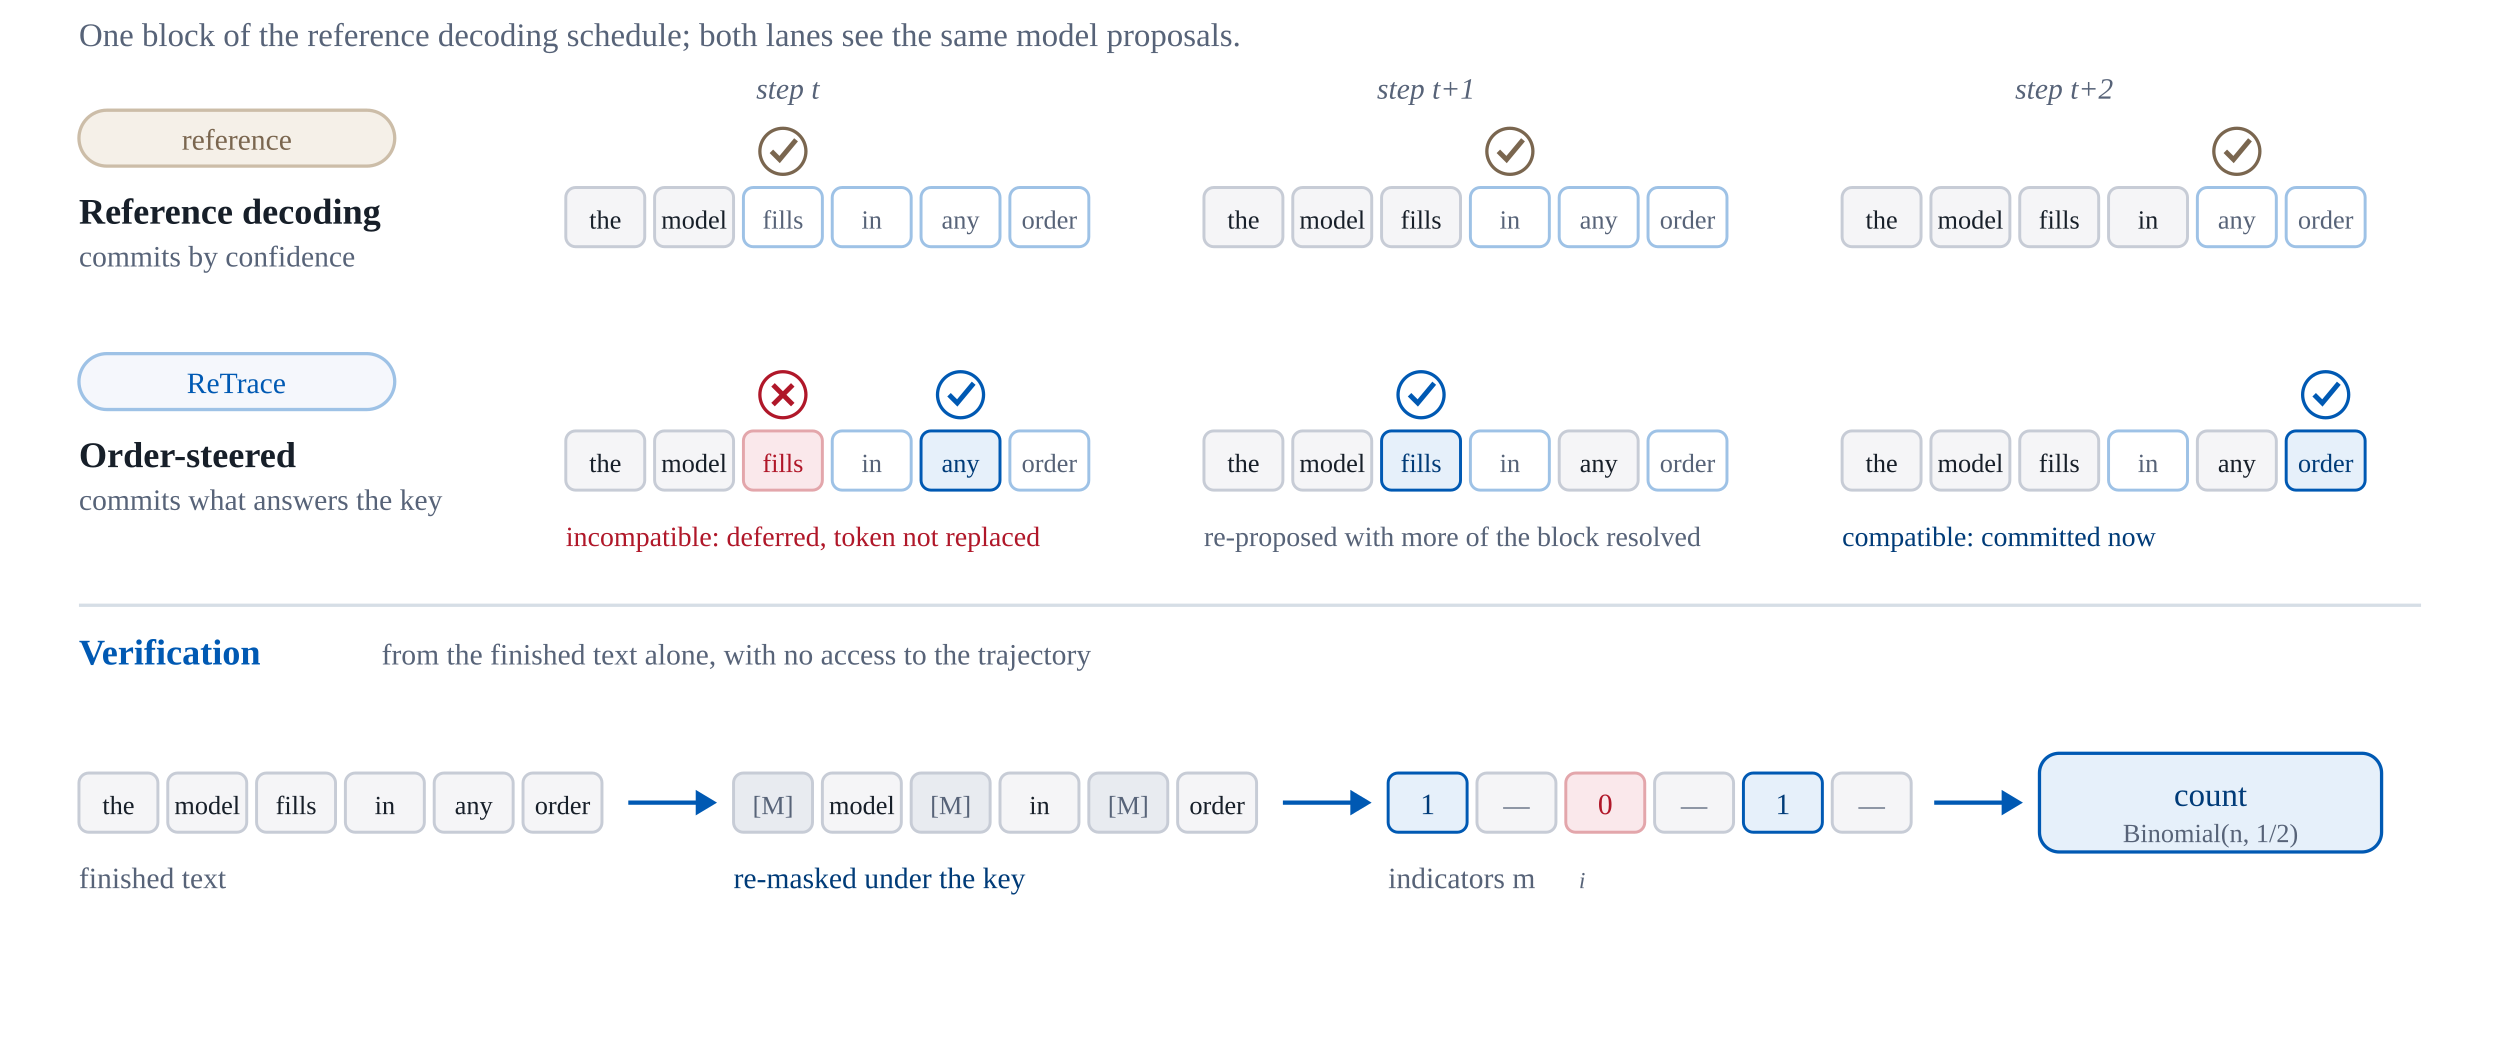
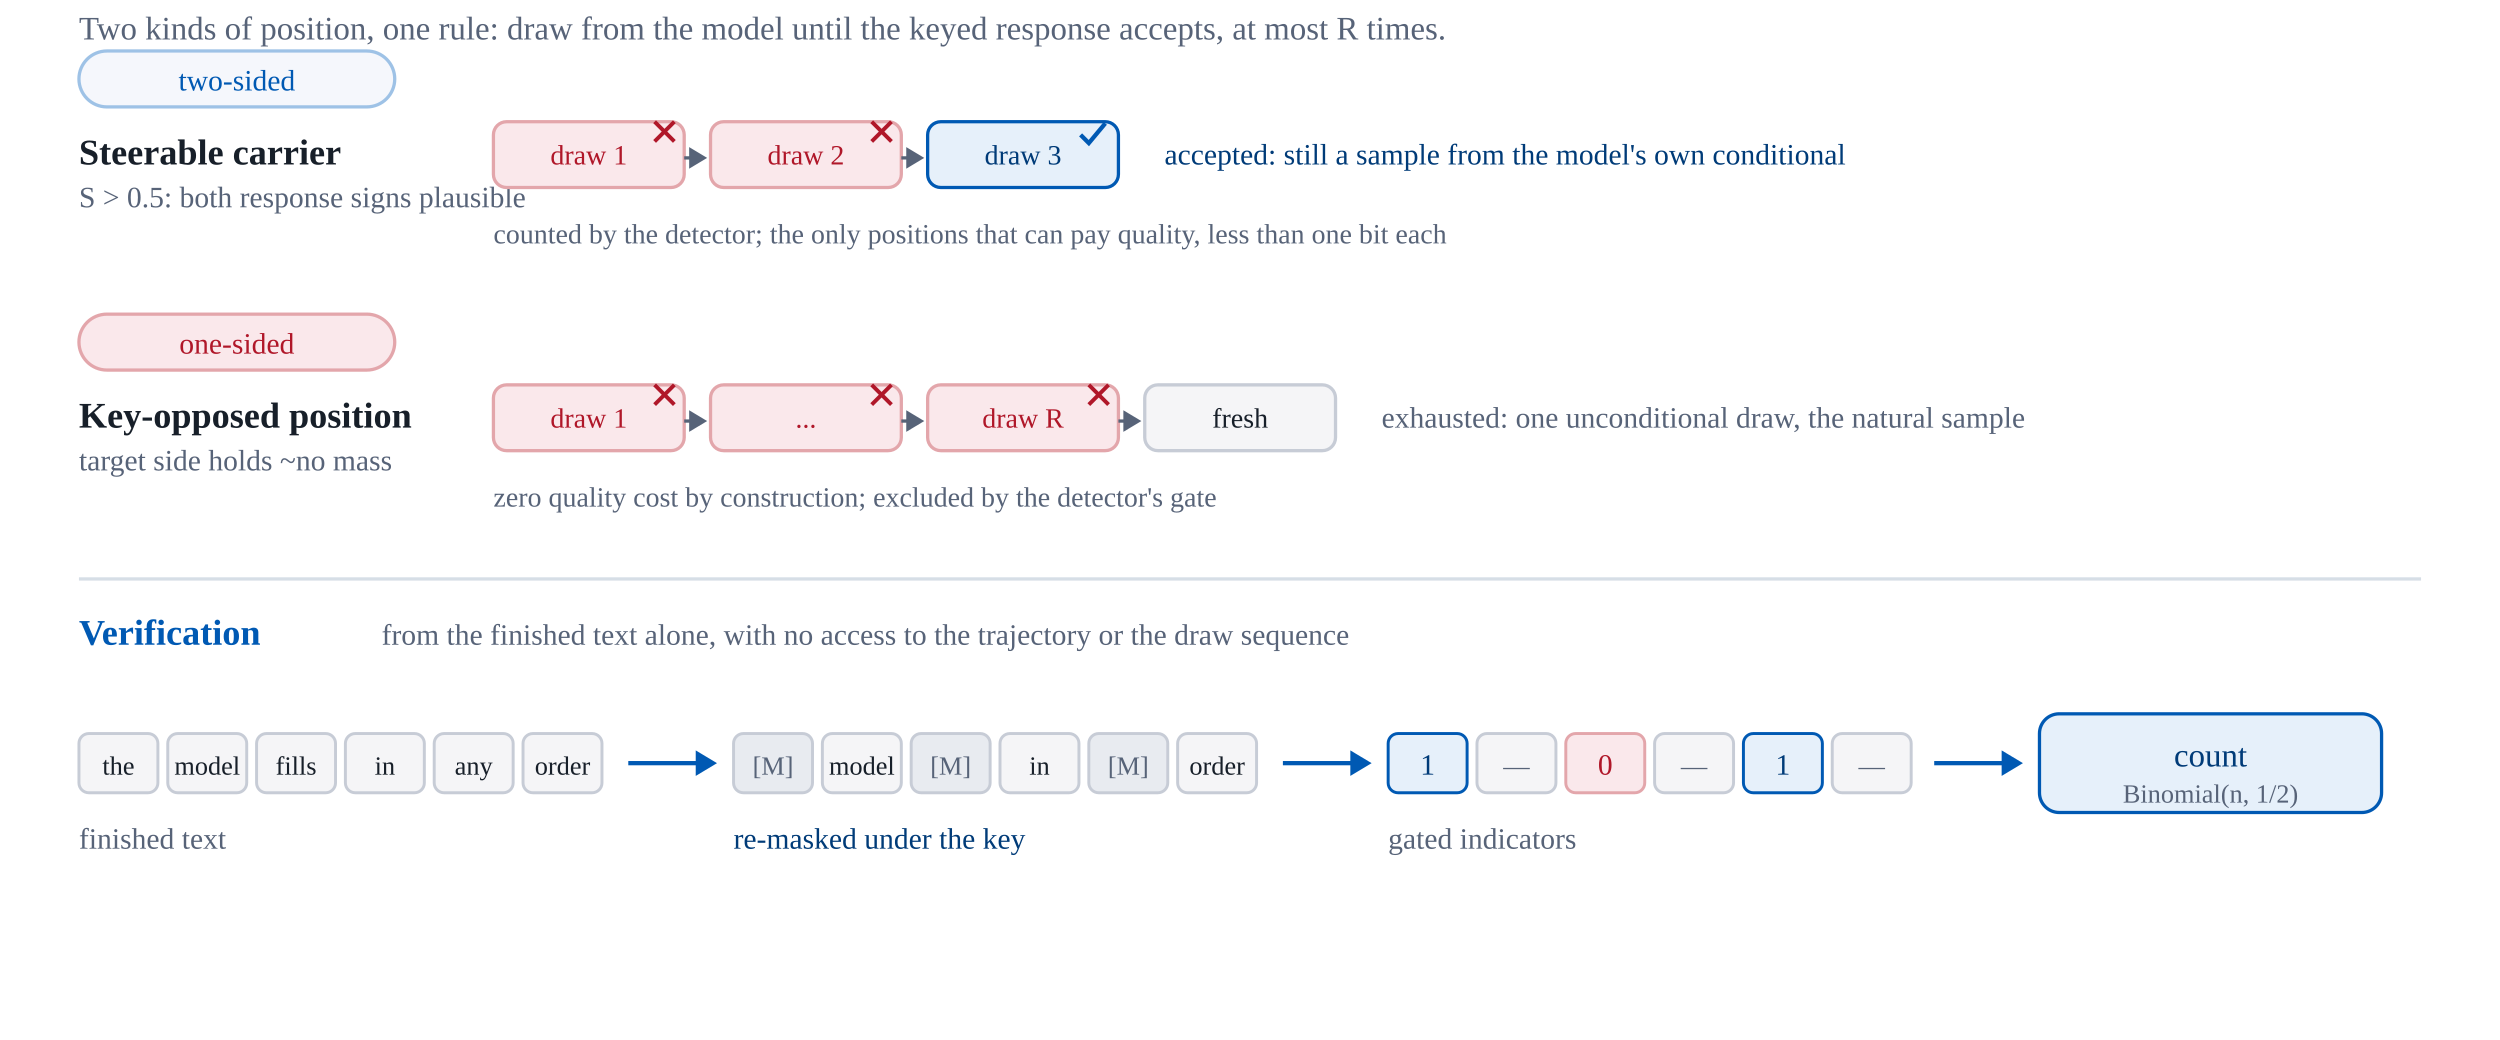
<svg xmlns="http://www.w3.org/2000/svg" width="760" height="316" preserveAspectRatio="xMinYMin meet" viewBox="0 0 760 316" version="1.0" fill-rule="evenodd">
  <clipPath id="clip">
    <rect x="0" y="0" width="760" height="316" />
  </clipPath>
  <g id="group" transform="scale(1,-1) translate(0,-316)" style="clip-path: url(#clip)">
    <g transform="">
      <rect x="0" y="0" width="760" height="316" style="stroke: none; stroke-linecap: butt; stroke-width: 1; fill: rgb(100%,100%,100%); fill-rule: evenodd;" />
-       <text x="24" y="302" style="font-family: 'Times New Roman'; font-size: 10px;fill: rgb(34%,39%,47%); stroke:none;" transform="translate(0,604) scale(1,-1)">One block of the reference decoding schedule; both lanes see the same model proposals.</text>
-       <text x="229.876" y="286" style="font-family: 'Times New Roman'; font-style: italic; font-size: 9px;fill: rgb(34%,39%,47%); stroke:none;" transform="translate(0,572) scale(1,-1)">step t</text>
-       <text x="418.589" y="286" style="font-family: 'Times New Roman'; font-style: italic; font-size: 9px;fill: rgb(34%,39%,47%); stroke:none;" transform="translate(0,572) scale(1,-1)">step t+1</text>
-       <text x="612.589" y="286" style="font-family: 'Times New Roman'; font-style: italic; font-size: 9px;fill: rgb(34%,39%,47%); stroke:none;" transform="translate(0,572) scale(1,-1)">step t+2</text>
-       <rect x="24" y="265.5" width="96" height="17.0" rx="8.5" ry="8.5" style="stroke: rgb(80%,74%,66%); stroke-linecap: butt; stroke-width: 1; fill: rgb(96%,94%,91%); fill-rule: evenodd;" />
-       <text x="55.268" y="270.5" style="font-family: 'Times New Roman'; font-size: 9px;fill: rgb(48%,40%,31%); stroke:none;" transform="translate(0,541) scale(1,-1)">reference</text>
-       <text x="24" y="248" style="font-family: 'Times New Roman'; font-weight: bold; font-size: 11px;fill: rgb(9%,12%,16%); stroke:none;" transform="translate(0,496) scale(1,-1)">Reference decoding</text>
-       <text x="24" y="235" style="font-family: 'Times New Roman'; font-size: 9px;fill: rgb(34%,39%,47%); stroke:none;" transform="translate(0,470) scale(1,-1)">commits by confidence</text>
-       <rect x="172" y="241" width="24" height="18" rx="3" ry="3" style="stroke: rgb(78%,80%,84%); stroke-linecap: butt; stroke-width: 0.9; fill: rgb(96%,96%,97%); fill-rule: evenodd;" />
-       <text x="179.113" y="246.5" style="font-family: 'Times New Roman'; font-size: 8px;fill: rgb(9%,12%,16%); stroke:none;" transform="translate(0,493) scale(1,-1)">the</text>
-       <rect x="199" y="241" width="24" height="18" rx="3" ry="3" style="stroke: rgb(78%,80%,84%); stroke-linecap: butt; stroke-width: 0.9; fill: rgb(96%,96%,97%); fill-rule: evenodd;" />
-       <text x="201.002" y="246.5" style="font-family: 'Times New Roman'; font-size: 8px;fill: rgb(9%,12%,16%); stroke:none;" transform="translate(0,493) scale(1,-1)">model</text>
-       <rect x="226" y="241" width="24" height="18" rx="3" ry="3" style="stroke: rgb(62%,76%,90%); stroke-linecap: butt; stroke-width: 0.9; fill: rgb(100%,100%,100%); fill-rule: evenodd;" />
-       <text x="231.777" y="246.5" style="font-family: 'Times New Roman'; font-size: 8px;fill: rgb(34%,39%,47%); stroke:none;" transform="translate(0,493) scale(1,-1)">fills</text>
-       <rect x="253" y="241" width="24" height="18" rx="3" ry="3" style="stroke: rgb(62%,76%,90%); stroke-linecap: butt; stroke-width: 0.9; fill: rgb(100%,100%,100%); fill-rule: evenodd;" />
-       <text x="261.889" y="246.5" style="font-family: 'Times New Roman'; font-size: 8px;fill: rgb(34%,39%,47%); stroke:none;" transform="translate(0,493) scale(1,-1)">in</text>
-       <rect x="280" y="241" width="24" height="18" rx="3" ry="3" style="stroke: rgb(62%,76%,90%); stroke-linecap: butt; stroke-width: 0.9; fill: rgb(100%,100%,100%); fill-rule: evenodd;" />
-       <text x="286.225" y="246.5" style="font-family: 'Times New Roman'; font-size: 8px;fill: rgb(34%,39%,47%); stroke:none;" transform="translate(0,493) scale(1,-1)">any</text>
-       <rect x="307" y="241" width="24" height="18" rx="3" ry="3" style="stroke: rgb(62%,76%,90%); stroke-linecap: butt; stroke-width: 0.9; fill: rgb(100%,100%,100%); fill-rule: evenodd;" />
-       <text x="310.561" y="246.5" style="font-family: 'Times New Roman'; font-size: 8px;fill: rgb(34%,39%,47%); stroke:none;" transform="translate(0,493) scale(1,-1)">order</text>
-       <circle cx="238.0" cy="270" r="7" style="stroke: rgb(48%,40%,31%); stroke-linecap: butt; stroke-width: 1; fill: rgb(100%,100%,100%); fill-rule: evenodd;" />
-       <path d="M 234.5 270 L 237 267.5 L 242 273.5 " style="stroke: rgb(48%,40%,31%); stroke-linecap: butt; stroke-width: 1.5; fill: none; fill-rule: evenodd;" />
-       <rect x="366" y="241" width="24" height="18" rx="3" ry="3" style="stroke: rgb(78%,80%,84%); stroke-linecap: butt; stroke-width: 0.9; fill: rgb(96%,96%,97%); fill-rule: evenodd;" />
-       <text x="373.113" y="246.5" style="font-family: 'Times New Roman'; font-size: 8px;fill: rgb(9%,12%,16%); stroke:none;" transform="translate(0,493) scale(1,-1)">the</text>
-       <rect x="393" y="241" width="24" height="18" rx="3" ry="3" style="stroke: rgb(78%,80%,84%); stroke-linecap: butt; stroke-width: 0.9; fill: rgb(96%,96%,97%); fill-rule: evenodd;" />
-       <text x="395.002" y="246.5" style="font-family: 'Times New Roman'; font-size: 8px;fill: rgb(9%,12%,16%); stroke:none;" transform="translate(0,493) scale(1,-1)">model</text>
-       <rect x="420" y="241" width="24" height="18" rx="3" ry="3" style="stroke: rgb(78%,80%,84%); stroke-linecap: butt; stroke-width: 0.9; fill: rgb(96%,96%,97%); fill-rule: evenodd;" />
-       <text x="425.777" y="246.5" style="font-family: 'Times New Roman'; font-size: 8px;fill: rgb(9%,12%,16%); stroke:none;" transform="translate(0,493) scale(1,-1)">fills</text>
-       <rect x="447" y="241" width="24" height="18" rx="3" ry="3" style="stroke: rgb(62%,76%,90%); stroke-linecap: butt; stroke-width: 0.9; fill: rgb(100%,100%,100%); fill-rule: evenodd;" />
-       <text x="455.889" y="246.5" style="font-family: 'Times New Roman'; font-size: 8px;fill: rgb(34%,39%,47%); stroke:none;" transform="translate(0,493) scale(1,-1)">in</text>
-       <rect x="474" y="241" width="24" height="18" rx="3" ry="3" style="stroke: rgb(62%,76%,90%); stroke-linecap: butt; stroke-width: 0.9; fill: rgb(100%,100%,100%); fill-rule: evenodd;" />
-       <text x="480.225" y="246.5" style="font-family: 'Times New Roman'; font-size: 8px;fill: rgb(34%,39%,47%); stroke:none;" transform="translate(0,493) scale(1,-1)">any</text>
-       <rect x="501" y="241" width="24" height="18" rx="3" ry="3" style="stroke: rgb(62%,76%,90%); stroke-linecap: butt; stroke-width: 0.9; fill: rgb(100%,100%,100%); fill-rule: evenodd;" />
-       <text x="504.561" y="246.5" style="font-family: 'Times New Roman'; font-size: 8px;fill: rgb(34%,39%,47%); stroke:none;" transform="translate(0,493) scale(1,-1)">order</text>
-       <circle cx="459.0" cy="270" r="7" style="stroke: rgb(48%,40%,31%); stroke-linecap: butt; stroke-width: 1; fill: rgb(100%,100%,100%); fill-rule: evenodd;" />
-       <path d="M 455.5 270 L 458 267.5 L 463 273.5 " style="stroke: rgb(48%,40%,31%); stroke-linecap: butt; stroke-width: 1.5; fill: none; fill-rule: evenodd;" />
-       <rect x="560" y="241" width="24" height="18" rx="3" ry="3" style="stroke: rgb(78%,80%,84%); stroke-linecap: butt; stroke-width: 0.9; fill: rgb(96%,96%,97%); fill-rule: evenodd;" />
-       <text x="567.113" y="246.5" style="font-family: 'Times New Roman'; font-size: 8px;fill: rgb(9%,12%,16%); stroke:none;" transform="translate(0,493) scale(1,-1)">the</text>
-       <rect x="587" y="241" width="24" height="18" rx="3" ry="3" style="stroke: rgb(78%,80%,84%); stroke-linecap: butt; stroke-width: 0.9; fill: rgb(96%,96%,97%); fill-rule: evenodd;" />
-       <text x="589.002" y="246.5" style="font-family: 'Times New Roman'; font-size: 8px;fill: rgb(9%,12%,16%); stroke:none;" transform="translate(0,493) scale(1,-1)">model</text>
-       <rect x="614" y="241" width="24" height="18" rx="3" ry="3" style="stroke: rgb(78%,80%,84%); stroke-linecap: butt; stroke-width: 0.9; fill: rgb(96%,96%,97%); fill-rule: evenodd;" />
-       <text x="619.777" y="246.5" style="font-family: 'Times New Roman'; font-size: 8px;fill: rgb(9%,12%,16%); stroke:none;" transform="translate(0,493) scale(1,-1)">fills</text>
-       <rect x="641" y="241" width="24" height="18" rx="3" ry="3" style="stroke: rgb(78%,80%,84%); stroke-linecap: butt; stroke-width: 0.9; fill: rgb(96%,96%,97%); fill-rule: evenodd;" />
-       <text x="649.889" y="246.5" style="font-family: 'Times New Roman'; font-size: 8px;fill: rgb(9%,12%,16%); stroke:none;" transform="translate(0,493) scale(1,-1)">in</text>
-       <rect x="668" y="241" width="24" height="18" rx="3" ry="3" style="stroke: rgb(62%,76%,90%); stroke-linecap: butt; stroke-width: 0.9; fill: rgb(100%,100%,100%); fill-rule: evenodd;" />
-       <text x="674.225" y="246.5" style="font-family: 'Times New Roman'; font-size: 8px;fill: rgb(34%,39%,47%); stroke:none;" transform="translate(0,493) scale(1,-1)">any</text>
-       <rect x="695" y="241" width="24" height="18" rx="3" ry="3" style="stroke: rgb(62%,76%,90%); stroke-linecap: butt; stroke-width: 0.9; fill: rgb(100%,100%,100%); fill-rule: evenodd;" />
-       <text x="698.561" y="246.5" style="font-family: 'Times New Roman'; font-size: 8px;fill: rgb(34%,39%,47%); stroke:none;" transform="translate(0,493) scale(1,-1)">order</text>
-       <circle cx="680.0" cy="270" r="7" style="stroke: rgb(48%,40%,31%); stroke-linecap: butt; stroke-width: 1; fill: rgb(100%,100%,100%); fill-rule: evenodd;" />
-       <path d="M 676.5 270 L 679 267.5 L 684 273.5 " style="stroke: rgb(48%,40%,31%); stroke-linecap: butt; stroke-width: 1.5; fill: none; fill-rule: evenodd;" />
-       <rect x="24" y="191.5" width="96" height="17.0" rx="8.5" ry="8.5" style="stroke: rgb(62%,76%,90%); stroke-linecap: butt; stroke-width: 1; fill: rgb(96%,97%,99%); fill-rule: evenodd;" />
-       <text x="56.762" y="196.5" style="font-family: 'Times New Roman'; font-size: 9px;fill: rgb(0%,35%,70%); stroke:none;" transform="translate(0,393) scale(1,-1)">ReTrace</text>
-       <text x="24" y="174" style="font-family: 'Times New Roman'; font-weight: bold; font-size: 11px;fill: rgb(9%,12%,16%); stroke:none;" transform="translate(0,348) scale(1,-1)">Order-steered</text>
-       <text x="24" y="161" style="font-family: 'Times New Roman'; font-size: 9px;fill: rgb(34%,39%,47%); stroke:none;" transform="translate(0,322) scale(1,-1)">commits what answers the key</text>
-       <rect x="172" y="167" width="24" height="18" rx="3" ry="3" style="stroke: rgb(78%,80%,84%); stroke-linecap: butt; stroke-width: 0.9; fill: rgb(96%,96%,97%); fill-rule: evenodd;" />
-       <text x="179.113" y="172.5" style="font-family: 'Times New Roman'; font-size: 8px;fill: rgb(9%,12%,16%); stroke:none;" transform="translate(0,345) scale(1,-1)">the</text>
-       <rect x="199" y="167" width="24" height="18" rx="3" ry="3" style="stroke: rgb(78%,80%,84%); stroke-linecap: butt; stroke-width: 0.9; fill: rgb(96%,96%,97%); fill-rule: evenodd;" />
-       <text x="201.002" y="172.5" style="font-family: 'Times New Roman'; font-size: 8px;fill: rgb(9%,12%,16%); stroke:none;" transform="translate(0,345) scale(1,-1)">model</text>
-       <rect x="226" y="167" width="24" height="18" rx="3" ry="3" style="stroke: rgb(89%,65%,67%); stroke-linecap: butt; stroke-width: 0.9; fill: rgb(98%,91%,92%); fill-rule: evenodd;" />
-       <text x="231.777" y="172.5" style="font-family: 'Times New Roman'; font-size: 8px;fill: rgb(69%,9%,16%); stroke:none;" transform="translate(0,345) scale(1,-1)">fills</text>
-       <rect x="253" y="167" width="24" height="18" rx="3" ry="3" style="stroke: rgb(62%,76%,90%); stroke-linecap: butt; stroke-width: 0.9; fill: rgb(100%,100%,100%); fill-rule: evenodd;" />
-       <text x="261.889" y="172.5" style="font-family: 'Times New Roman'; font-size: 8px;fill: rgb(34%,39%,47%); stroke:none;" transform="translate(0,345) scale(1,-1)">in</text>
-       <rect x="280" y="167" width="24" height="18" rx="3" ry="3" style="stroke: rgb(0%,35%,70%); stroke-linecap: butt; stroke-width: 0.9; fill: rgb(90%,94%,98%); fill-rule: evenodd;" />
-       <text x="286.225" y="172.5" style="font-family: 'Times New Roman'; font-size: 8px;fill: rgb(0%,23%,47%); stroke:none;" transform="translate(0,345) scale(1,-1)">any</text>
-       <rect x="307" y="167" width="24" height="18" rx="3" ry="3" style="stroke: rgb(62%,76%,90%); stroke-linecap: butt; stroke-width: 0.9; fill: rgb(100%,100%,100%); fill-rule: evenodd;" />
-       <text x="310.561" y="172.5" style="font-family: 'Times New Roman'; font-size: 8px;fill: rgb(34%,39%,47%); stroke:none;" transform="translate(0,345) scale(1,-1)">order</text>
-       <circle cx="292.0" cy="196" r="7" style="stroke: rgb(0%,35%,70%); stroke-linecap: butt; stroke-width: 1; fill: rgb(100%,100%,100%); fill-rule: evenodd;" />
-       <path d="M 288.5 196 L 291 193.5 L 296 199.5 " style="stroke: rgb(0%,35%,70%); stroke-linecap: butt; stroke-width: 1.5; fill: none; fill-rule: evenodd;" />
-       <rect x="366" y="167" width="24" height="18" rx="3" ry="3" style="stroke: rgb(78%,80%,84%); stroke-linecap: butt; stroke-width: 0.9; fill: rgb(96%,96%,97%); fill-rule: evenodd;" />
-       <text x="373.113" y="172.5" style="font-family: 'Times New Roman'; font-size: 8px;fill: rgb(9%,12%,16%); stroke:none;" transform="translate(0,345) scale(1,-1)">the</text>
-       <rect x="393" y="167" width="24" height="18" rx="3" ry="3" style="stroke: rgb(78%,80%,84%); stroke-linecap: butt; stroke-width: 0.9; fill: rgb(96%,96%,97%); fill-rule: evenodd;" />
-       <text x="395.002" y="172.5" style="font-family: 'Times New Roman'; font-size: 8px;fill: rgb(9%,12%,16%); stroke:none;" transform="translate(0,345) scale(1,-1)">model</text>
-       <rect x="420" y="167" width="24" height="18" rx="3" ry="3" style="stroke: rgb(0%,35%,70%); stroke-linecap: butt; stroke-width: 0.9; fill: rgb(90%,94%,98%); fill-rule: evenodd;" />
-       <text x="425.777" y="172.5" style="font-family: 'Times New Roman'; font-size: 8px;fill: rgb(0%,23%,47%); stroke:none;" transform="translate(0,345) scale(1,-1)">fills</text>
-       <rect x="447" y="167" width="24" height="18" rx="3" ry="3" style="stroke: rgb(62%,76%,90%); stroke-linecap: butt; stroke-width: 0.9; fill: rgb(100%,100%,100%); fill-rule: evenodd;" />
-       <text x="455.889" y="172.5" style="font-family: 'Times New Roman'; font-size: 8px;fill: rgb(34%,39%,47%); stroke:none;" transform="translate(0,345) scale(1,-1)">in</text>
-       <rect x="474" y="167" width="24" height="18" rx="3" ry="3" style="stroke: rgb(78%,80%,84%); stroke-linecap: butt; stroke-width: 0.9; fill: rgb(96%,96%,97%); fill-rule: evenodd;" />
-       <text x="480.225" y="172.5" style="font-family: 'Times New Roman'; font-size: 8px;fill: rgb(9%,12%,16%); stroke:none;" transform="translate(0,345) scale(1,-1)">any</text>
-       <rect x="501" y="167" width="24" height="18" rx="3" ry="3" style="stroke: rgb(62%,76%,90%); stroke-linecap: butt; stroke-width: 0.9; fill: rgb(100%,100%,100%); fill-rule: evenodd;" />
-       <text x="504.561" y="172.5" style="font-family: 'Times New Roman'; font-size: 8px;fill: rgb(34%,39%,47%); stroke:none;" transform="translate(0,345) scale(1,-1)">order</text>
-       <circle cx="432.0" cy="196" r="7" style="stroke: rgb(0%,35%,70%); stroke-linecap: butt; stroke-width: 1; fill: rgb(100%,100%,100%); fill-rule: evenodd;" />
-       <path d="M 428.5 196 L 431 193.5 L 436 199.5 " style="stroke: rgb(0%,35%,70%); stroke-linecap: butt; stroke-width: 1.5; fill: none; fill-rule: evenodd;" />
-       <rect x="560" y="167" width="24" height="18" rx="3" ry="3" style="stroke: rgb(78%,80%,84%); stroke-linecap: butt; stroke-width: 0.9; fill: rgb(96%,96%,97%); fill-rule: evenodd;" />
-       <text x="567.113" y="172.5" style="font-family: 'Times New Roman'; font-size: 8px;fill: rgb(9%,12%,16%); stroke:none;" transform="translate(0,345) scale(1,-1)">the</text>
-       <rect x="587" y="167" width="24" height="18" rx="3" ry="3" style="stroke: rgb(78%,80%,84%); stroke-linecap: butt; stroke-width: 0.9; fill: rgb(96%,96%,97%); fill-rule: evenodd;" />
-       <text x="589.002" y="172.5" style="font-family: 'Times New Roman'; font-size: 8px;fill: rgb(9%,12%,16%); stroke:none;" transform="translate(0,345) scale(1,-1)">model</text>
-       <rect x="614" y="167" width="24" height="18" rx="3" ry="3" style="stroke: rgb(78%,80%,84%); stroke-linecap: butt; stroke-width: 0.9; fill: rgb(96%,96%,97%); fill-rule: evenodd;" />
-       <text x="619.777" y="172.5" style="font-family: 'Times New Roman'; font-size: 8px;fill: rgb(9%,12%,16%); stroke:none;" transform="translate(0,345) scale(1,-1)">fills</text>
-       <rect x="641" y="167" width="24" height="18" rx="3" ry="3" style="stroke: rgb(62%,76%,90%); stroke-linecap: butt; stroke-width: 0.9; fill: rgb(100%,100%,100%); fill-rule: evenodd;" />
-       <text x="649.889" y="172.5" style="font-family: 'Times New Roman'; font-size: 8px;fill: rgb(34%,39%,47%); stroke:none;" transform="translate(0,345) scale(1,-1)">in</text>
-       <rect x="668" y="167" width="24" height="18" rx="3" ry="3" style="stroke: rgb(78%,80%,84%); stroke-linecap: butt; stroke-width: 0.9; fill: rgb(96%,96%,97%); fill-rule: evenodd;" />
-       <text x="674.225" y="172.5" style="font-family: 'Times New Roman'; font-size: 8px;fill: rgb(9%,12%,16%); stroke:none;" transform="translate(0,345) scale(1,-1)">any</text>
-       <rect x="695" y="167" width="24" height="18" rx="3" ry="3" style="stroke: rgb(0%,35%,70%); stroke-linecap: butt; stroke-width: 0.9; fill: rgb(90%,94%,98%); fill-rule: evenodd;" />
-       <text x="698.561" y="172.5" style="font-family: 'Times New Roman'; font-size: 8px;fill: rgb(0%,23%,47%); stroke:none;" transform="translate(0,345) scale(1,-1)">order</text>
-       <circle cx="707.0" cy="196" r="7" style="stroke: rgb(0%,35%,70%); stroke-linecap: butt; stroke-width: 1; fill: rgb(100%,100%,100%); fill-rule: evenodd;" />
-       <path d="M 703.5 196 L 706 193.5 L 711 199.5 " style="stroke: rgb(0%,35%,70%); stroke-linecap: butt; stroke-width: 1.5; fill: none; fill-rule: evenodd;" />
-       <circle cx="238.0" cy="196" r="7" style="stroke: rgb(69%,9%,16%); stroke-linecap: butt; stroke-width: 1; fill: rgb(100%,100%,100%); fill-rule: evenodd;" />
-       <path d="M 235,193 L 241,199 Z" style="stroke: rgb(69%,9%,16%); stroke-linecap: butt; stroke-width: 1.5;" />
-       <path d="M 235,199 L 241,193 Z" style="stroke: rgb(69%,9%,16%); stroke-linecap: butt; stroke-width: 1.5;" />
-       <text x="172" y="150" style="font-family: 'Times New Roman'; font-size: 8.5px;fill: rgb(69%,9%,16%); stroke:none;" transform="translate(0,300) scale(1,-1)">incompatible: deferred, token not replaced</text>
-       <text x="366" y="150" style="font-family: 'Times New Roman'; font-size: 8.5px;fill: rgb(34%,39%,47%); stroke:none;" transform="translate(0,300) scale(1,-1)">re-proposed with more of the block resolved</text>
-       <text x="560" y="150" style="font-family: 'Times New Roman'; font-size: 8.5px;fill: rgb(0%,23%,47%); stroke:none;" transform="translate(0,300) scale(1,-1)">compatible: committed now</text>
-       <path d="M 24,132 L 736,132 Z" style="stroke: rgb(84%,87%,90%); stroke-linecap: butt; stroke-width: 1;" />
-       <text x="24" y="114" style="font-family: 'Times New Roman'; font-weight: bold; font-size: 11px;fill: rgb(0%,35%,70%); stroke:none;" transform="translate(0,228) scale(1,-1)">Verification</text>
-       <text x="116" y="114" style="font-family: 'Times New Roman'; font-size: 9px;fill: rgb(34%,39%,47%); stroke:none;" transform="translate(0,228) scale(1,-1)">from the finished text alone, with no access to the trajectory</text>
-       <rect x="24" y="63" width="24" height="18" rx="3" ry="3" style="stroke: rgb(78%,80%,84%); stroke-linecap: butt; stroke-width: 0.9; fill: rgb(96%,96%,97%); fill-rule: evenodd;" />
-       <text x="31.113" y="68.5" style="font-family: 'Times New Roman'; font-size: 8px;fill: rgb(9%,12%,16%); stroke:none;" transform="translate(0,137) scale(1,-1)">the</text>
-       <rect x="51" y="63" width="24" height="18" rx="3" ry="3" style="stroke: rgb(78%,80%,84%); stroke-linecap: butt; stroke-width: 0.9; fill: rgb(96%,96%,97%); fill-rule: evenodd;" />
-       <text x="53.002" y="68.5" style="font-family: 'Times New Roman'; font-size: 8px;fill: rgb(9%,12%,16%); stroke:none;" transform="translate(0,137) scale(1,-1)">model</text>
-       <rect x="78" y="63" width="24" height="18" rx="3" ry="3" style="stroke: rgb(78%,80%,84%); stroke-linecap: butt; stroke-width: 0.9; fill: rgb(96%,96%,97%); fill-rule: evenodd;" />
-       <text x="83.777" y="68.5" style="font-family: 'Times New Roman'; font-size: 8px;fill: rgb(9%,12%,16%); stroke:none;" transform="translate(0,137) scale(1,-1)">fills</text>
-       <rect x="105" y="63" width="24" height="18" rx="3" ry="3" style="stroke: rgb(78%,80%,84%); stroke-linecap: butt; stroke-width: 0.9; fill: rgb(96%,96%,97%); fill-rule: evenodd;" />
-       <text x="113.889" y="68.5" style="font-family: 'Times New Roman'; font-size: 8px;fill: rgb(9%,12%,16%); stroke:none;" transform="translate(0,137) scale(1,-1)">in</text>
-       <rect x="132" y="63" width="24" height="18" rx="3" ry="3" style="stroke: rgb(78%,80%,84%); stroke-linecap: butt; stroke-width: 0.9; fill: rgb(96%,96%,97%); fill-rule: evenodd;" />
-       <text x="138.225" y="68.5" style="font-family: 'Times New Roman'; font-size: 8px;fill: rgb(9%,12%,16%); stroke:none;" transform="translate(0,137) scale(1,-1)">any</text>
-       <rect x="159" y="63" width="24" height="18" rx="3" ry="3" style="stroke: rgb(78%,80%,84%); stroke-linecap: butt; stroke-width: 0.9; fill: rgb(96%,96%,97%); fill-rule: evenodd;" />
-       <text x="162.561" y="68.5" style="font-family: 'Times New Roman'; font-size: 8px;fill: rgb(9%,12%,16%); stroke:none;" transform="translate(0,137) scale(1,-1)">order</text>
-       <text x="24" y="46" style="font-family: 'Times New Roman'; font-size: 9px;fill: rgb(34%,39%,47%); stroke:none;" transform="translate(0,92) scale(1,-1)">finished text</text>
-       <path d="M 191,72 L 212,72 Z" style="stroke: rgb(0%,35%,70%); stroke-linecap: butt; stroke-width: 1.3;" />
-       <polygon points="217 72, 212 75, 212 69" style="stroke: rgb(0%,35%,70%); stroke-linecap: butt; stroke-width: 1; fill: rgb(0%,35%,70%); fill-rule: evenodd;" />
-       <rect x="223" y="63" width="24" height="18" rx="3" ry="3" style="stroke: rgb(78%,80%,84%); stroke-linecap: butt; stroke-width: 0.9; fill: rgb(91%,92%,94%); fill-rule: evenodd;" />
-       <text x="228.779" y="68.5" style="font-family: 'Times New Roman'; font-size: 8px;fill: rgb(34%,39%,47%); stroke:none;" transform="translate(0,137) scale(1,-1)">[M]</text>
-       <rect x="250" y="63" width="24" height="18" rx="3" ry="3" style="stroke: rgb(78%,80%,84%); stroke-linecap: butt; stroke-width: 0.9; fill: rgb(96%,96%,97%); fill-rule: evenodd;" />
-       <text x="252.002" y="68.5" style="font-family: 'Times New Roman'; font-size: 8px;fill: rgb(9%,12%,16%); stroke:none;" transform="translate(0,137) scale(1,-1)">model</text>
-       <rect x="277" y="63" width="24" height="18" rx="3" ry="3" style="stroke: rgb(78%,80%,84%); stroke-linecap: butt; stroke-width: 0.9; fill: rgb(91%,92%,94%); fill-rule: evenodd;" />
-       <text x="282.779" y="68.5" style="font-family: 'Times New Roman'; font-size: 8px;fill: rgb(34%,39%,47%); stroke:none;" transform="translate(0,137) scale(1,-1)">[M]</text>
-       <rect x="304" y="63" width="24" height="18" rx="3" ry="3" style="stroke: rgb(78%,80%,84%); stroke-linecap: butt; stroke-width: 0.9; fill: rgb(96%,96%,97%); fill-rule: evenodd;" />
-       <text x="312.889" y="68.5" style="font-family: 'Times New Roman'; font-size: 8px;fill: rgb(9%,12%,16%); stroke:none;" transform="translate(0,137) scale(1,-1)">in</text>
-       <rect x="331" y="63" width="24" height="18" rx="3" ry="3" style="stroke: rgb(78%,80%,84%); stroke-linecap: butt; stroke-width: 0.9; fill: rgb(91%,92%,94%); fill-rule: evenodd;" />
-       <text x="336.779" y="68.5" style="font-family: 'Times New Roman'; font-size: 8px;fill: rgb(34%,39%,47%); stroke:none;" transform="translate(0,137) scale(1,-1)">[M]</text>
-       <rect x="358" y="63" width="24" height="18" rx="3" ry="3" style="stroke: rgb(78%,80%,84%); stroke-linecap: butt; stroke-width: 0.9; fill: rgb(96%,96%,97%); fill-rule: evenodd;" />
-       <text x="361.561" y="68.5" style="font-family: 'Times New Roman'; font-size: 8px;fill: rgb(9%,12%,16%); stroke:none;" transform="translate(0,137) scale(1,-1)">order</text>
-       <text x="223" y="46" style="font-family: 'Times New Roman'; font-size: 9px;fill: rgb(0%,23%,47%); stroke:none;" transform="translate(0,92) scale(1,-1)">re-masked under the key</text>
-       <path d="M 390,72 L 411,72 Z" style="stroke: rgb(0%,35%,70%); stroke-linecap: butt; stroke-width: 1.3;" />
-       <polygon points="416 72, 411 75, 411 69" style="stroke: rgb(0%,35%,70%); stroke-linecap: butt; stroke-width: 1; fill: rgb(0%,35%,70%); fill-rule: evenodd;" />
-       <rect x="422" y="63" width="24" height="18" rx="3" ry="3" style="stroke: rgb(0%,35%,70%); stroke-linecap: butt; stroke-width: 0.9; fill: rgb(90%,94%,98%); fill-rule: evenodd;" />
-       <text x="431.75" y="68.5" style="font-family: 'Times New Roman'; font-size: 9px;fill: rgb(0%,23%,47%); stroke:none;" transform="translate(0,137) scale(1,-1)">1</text>
-       <rect x="449" y="63" width="24" height="18" rx="3" ry="3" style="stroke: rgb(78%,80%,84%); stroke-linecap: butt; stroke-width: 0.9; fill: rgb(96%,96%,97%); fill-rule: evenodd;" />
-       <text x="457.0" y="68.5" style="font-family: 'Times New Roman'; font-size: 8px;fill: rgb(34%,39%,47%); stroke:none;" transform="translate(0,137) scale(1,-1)">—</text>
-       <rect x="476" y="63" width="24" height="18" rx="3" ry="3" style="stroke: rgb(89%,65%,67%); stroke-linecap: butt; stroke-width: 0.9; fill: rgb(98%,91%,92%); fill-rule: evenodd;" />
-       <text x="485.75" y="68.5" style="font-family: 'Times New Roman'; font-size: 9px;fill: rgb(69%,9%,16%); stroke:none;" transform="translate(0,137) scale(1,-1)">0</text>
-       <rect x="503" y="63" width="24" height="18" rx="3" ry="3" style="stroke: rgb(78%,80%,84%); stroke-linecap: butt; stroke-width: 0.9; fill: rgb(96%,96%,97%); fill-rule: evenodd;" />
-       <text x="511.0" y="68.5" style="font-family: 'Times New Roman'; font-size: 8px;fill: rgb(34%,39%,47%); stroke:none;" transform="translate(0,137) scale(1,-1)">—</text>
-       <rect x="530" y="63" width="24" height="18" rx="3" ry="3" style="stroke: rgb(0%,35%,70%); stroke-linecap: butt; stroke-width: 0.9; fill: rgb(90%,94%,98%); fill-rule: evenodd;" />
-       <text x="539.75" y="68.5" style="font-family: 'Times New Roman'; font-size: 9px;fill: rgb(0%,23%,47%); stroke:none;" transform="translate(0,137) scale(1,-1)">1</text>
-       <rect x="557" y="63" width="24" height="18" rx="3" ry="3" style="stroke: rgb(78%,80%,84%); stroke-linecap: butt; stroke-width: 0.9; fill: rgb(96%,96%,97%); fill-rule: evenodd;" />
-       <text x="565.0" y="68.5" style="font-family: 'Times New Roman'; font-size: 8px;fill: rgb(34%,39%,47%); stroke:none;" transform="translate(0,137) scale(1,-1)">—</text>
-       <text x="422" y="46" style="font-family: 'Times New Roman'; font-size: 9px;fill: rgb(34%,39%,47%); stroke:none;" transform="translate(0,92) scale(1,-1)">indicators m</text>
-       <text x="480" y="46" style="font-family: 'Times New Roman'; font-style: italic; font-size: 7px;fill: rgb(34%,39%,47%); stroke:none;" transform="translate(0,92) scale(1,-1)">i</text>
-       <path d="M 588,72 L 609,72 Z" style="stroke: rgb(0%,35%,70%); stroke-linecap: butt; stroke-width: 1.3;" />
-       <polygon points="614 72, 609 75, 609 69" style="stroke: rgb(0%,35%,70%); stroke-linecap: butt; stroke-width: 1; fill: rgb(0%,35%,70%); fill-rule: evenodd;" />
-       <rect x="620" y="57" width="104" height="30" rx="6" ry="6" style="stroke: rgb(0%,35%,70%); stroke-linecap: butt; stroke-width: 1; fill: rgb(90%,94%,98%); fill-rule: evenodd;" />
-       <text x="660.892" y="71" style="font-family: 'Times New Roman'; font-size: 10px;fill: rgb(0%,23%,47%); stroke:none;" transform="translate(0,142) scale(1,-1)">count</text>
-       <text x="645.336" y="60" style="font-family: 'Times New Roman'; font-size: 8px;fill: rgb(34%,39%,47%); stroke:none;" transform="translate(0,120) scale(1,-1)">Binomial(n, 1/2)</text>
+       <text x="24" y="304" style="font-family: 'Times New Roman'; font-size: 10px;fill: rgb(34%,39%,47%); stroke:none;" transform="translate(0,608) scale(1,-1)">Two kinds of position, one rule: draw from the model until the keyed response accepts, at most R times.</text>
+       <rect x="24" y="283.5" width="96" height="17.0" rx="8.5" ry="8.5" style="stroke: rgb(62%,76%,90%); stroke-linecap: butt; stroke-width: 1; fill: rgb(96%,97%,99%); fill-rule: evenodd;" />
+       <text x="54.253" y="288.5" style="font-family: 'Times New Roman'; font-size: 9px;fill: rgb(0%,35%,70%); stroke:none;" transform="translate(0,577) scale(1,-1)">two-sided</text>
+       <text x="24" y="266" style="font-family: 'Times New Roman'; font-weight: bold; font-size: 11px;fill: rgb(9%,12%,16%); stroke:none;" transform="translate(0,532) scale(1,-1)">Steerable carrier</text>
+       <text x="24" y="253" style="font-family: 'Times New Roman'; font-size: 9px;fill: rgb(34%,39%,47%); stroke:none;" transform="translate(0,506) scale(1,-1)">S &gt; 0.5: both response signs plausible</text>
+       <rect x="150" y="259" width="58" height="20" rx="4" ry="4" style="stroke: rgb(89%,65%,67%); stroke-linecap: butt; stroke-width: 1; fill: rgb(98%,91%,92%); fill-rule: evenodd;" />
+       <text x="167.317" y="266" style="font-family: 'Times New Roman'; font-size: 8.5px;fill: rgb(69%,9%,16%); stroke:none;" transform="translate(0,532) scale(1,-1)">draw 1</text>
+       <path d="M 199,273 L 205,279 Z" style="stroke: rgb(69%,9%,16%); stroke-linecap: butt; stroke-width: 1.2;" />
+       <path d="M 199,279 L 205,273 Z" style="stroke: rgb(69%,9%,16%); stroke-linecap: butt; stroke-width: 1.2;" />
+       <path d="M 208,268 L 210,268 Z" style="stroke: rgb(34%,39%,47%); stroke-linecap: butt; stroke-width: 1;" />
+       <polygon points="214 268, 210 270.4, 210 265.6" style="stroke: rgb(34%,39%,47%); stroke-linecap: butt; stroke-width: 1; fill: rgb(34%,39%,47%); fill-rule: evenodd;" />
+       <rect x="216" y="259" width="58" height="20" rx="4" ry="4" style="stroke: rgb(89%,65%,67%); stroke-linecap: butt; stroke-width: 1; fill: rgb(98%,91%,92%); fill-rule: evenodd;" />
+       <text x="233.317" y="266" style="font-family: 'Times New Roman'; font-size: 8.5px;fill: rgb(69%,9%,16%); stroke:none;" transform="translate(0,532) scale(1,-1)">draw 2</text>
+       <path d="M 265,273 L 271,279 Z" style="stroke: rgb(69%,9%,16%); stroke-linecap: butt; stroke-width: 1.2;" />
+       <path d="M 265,279 L 271,273 Z" style="stroke: rgb(69%,9%,16%); stroke-linecap: butt; stroke-width: 1.2;" />
+       <path d="M 274,268 L 276,268 Z" style="stroke: rgb(34%,39%,47%); stroke-linecap: butt; stroke-width: 1;" />
+       <polygon points="280 268, 276 270.4, 276 265.6" style="stroke: rgb(34%,39%,47%); stroke-linecap: butt; stroke-width: 1; fill: rgb(34%,39%,47%); fill-rule: evenodd;" />
+       <rect x="282" y="259" width="58" height="20" rx="4" ry="4" style="stroke: rgb(0%,35%,70%); stroke-linecap: butt; stroke-width: 1; fill: rgb(90%,94%,98%); fill-rule: evenodd;" />
+       <text x="299.317" y="266" style="font-family: 'Times New Roman'; font-size: 8.5px;fill: rgb(0%,23%,47%); stroke:none;" transform="translate(0,532) scale(1,-1)">draw 3</text>
+       <path d="M 328.5 275 L 331 272.5 L 336 278.5 " style="stroke: rgb(0%,35%,70%); stroke-linecap: butt; stroke-width: 1.3; fill: none; fill-rule: evenodd;" />
+       <text x="354" y="266" style="font-family: 'Times New Roman'; font-size: 9px;fill: rgb(0%,23%,47%); stroke:none;" transform="translate(0,532) scale(1,-1)">accepted: still a sample from the model's own conditional</text>
+       <text x="150" y="242" style="font-family: 'Times New Roman'; font-size: 8.5px;fill: rgb(34%,39%,47%); stroke:none;" transform="translate(0,484) scale(1,-1)">counted by the detector; the only positions that can pay quality, less than one bit each</text>
+       <rect x="24" y="203.5" width="96" height="17.0" rx="8.5" ry="8.5" style="stroke: rgb(89%,65%,67%); stroke-linecap: butt; stroke-width: 1; fill: rgb(98%,91%,92%); fill-rule: evenodd;" />
+       <text x="54.505" y="208.5" style="font-family: 'Times New Roman'; font-size: 9px;fill: rgb(69%,9%,16%); stroke:none;" transform="translate(0,417) scale(1,-1)">one-sided</text>
+       <text x="24" y="186" style="font-family: 'Times New Roman'; font-weight: bold; font-size: 11px;fill: rgb(9%,12%,16%); stroke:none;" transform="translate(0,372) scale(1,-1)">Key-opposed position</text>
+       <text x="24" y="173" style="font-family: 'Times New Roman'; font-size: 9px;fill: rgb(34%,39%,47%); stroke:none;" transform="translate(0,346) scale(1,-1)">target side holds ~no mass</text>
+       <rect x="150" y="179" width="58" height="20" rx="4" ry="4" style="stroke: rgb(89%,65%,67%); stroke-linecap: butt; stroke-width: 1; fill: rgb(98%,91%,92%); fill-rule: evenodd;" />
+       <text x="167.317" y="186" style="font-family: 'Times New Roman'; font-size: 8.5px;fill: rgb(69%,9%,16%); stroke:none;" transform="translate(0,372) scale(1,-1)">draw 1</text>
+       <path d="M 199,193 L 205,199 Z" style="stroke: rgb(69%,9%,16%); stroke-linecap: butt; stroke-width: 1.2;" />
+       <path d="M 199,199 L 205,193 Z" style="stroke: rgb(69%,9%,16%); stroke-linecap: butt; stroke-width: 1.2;" />
+       <path d="M 208,188 L 210,188 Z" style="stroke: rgb(34%,39%,47%); stroke-linecap: butt; stroke-width: 1;" />
+       <polygon points="214 188, 210 190.4, 210 185.6" style="stroke: rgb(34%,39%,47%); stroke-linecap: butt; stroke-width: 1; fill: rgb(34%,39%,47%); fill-rule: evenodd;" />
+       <rect x="216" y="179" width="58" height="20" rx="4" ry="4" style="stroke: rgb(89%,65%,67%); stroke-linecap: butt; stroke-width: 1; fill: rgb(98%,91%,92%); fill-rule: evenodd;" />
+       <text x="241.812" y="186" style="font-family: 'Times New Roman'; font-size: 8.5px;fill: rgb(69%,9%,16%); stroke:none;" transform="translate(0,372) scale(1,-1)">...</text>
+       <path d="M 265,193 L 271,199 Z" style="stroke: rgb(69%,9%,16%); stroke-linecap: butt; stroke-width: 1.2;" />
+       <path d="M 265,199 L 271,193 Z" style="stroke: rgb(69%,9%,16%); stroke-linecap: butt; stroke-width: 1.2;" />
+       <path d="M 274,188 L 276,188 Z" style="stroke: rgb(34%,39%,47%); stroke-linecap: butt; stroke-width: 1;" />
+       <polygon points="280 188, 276 190.4, 276 185.6" style="stroke: rgb(34%,39%,47%); stroke-linecap: butt; stroke-width: 1; fill: rgb(34%,39%,47%); fill-rule: evenodd;" />
+       <rect x="282" y="179" width="58" height="20" rx="4" ry="4" style="stroke: rgb(89%,65%,67%); stroke-linecap: butt; stroke-width: 1; fill: rgb(98%,91%,92%); fill-rule: evenodd;" />
+       <text x="298.607" y="186" style="font-family: 'Times New Roman'; font-size: 8.5px;fill: rgb(69%,9%,16%); stroke:none;" transform="translate(0,372) scale(1,-1)">draw R</text>
+       <path d="M 331,193 L 337,199 Z" style="stroke: rgb(69%,9%,16%); stroke-linecap: butt; stroke-width: 1.2;" />
+       <path d="M 331,199 L 337,193 Z" style="stroke: rgb(69%,9%,16%); stroke-linecap: butt; stroke-width: 1.2;" />
+       <path d="M 340,188 L 342,188 Z" style="stroke: rgb(34%,39%,47%); stroke-linecap: butt; stroke-width: 1;" />
+       <polygon points="346 188, 342 190.4, 342 185.6" style="stroke: rgb(34%,39%,47%); stroke-linecap: butt; stroke-width: 1; fill: rgb(34%,39%,47%); fill-rule: evenodd;" />
+       <rect x="348" y="179" width="58" height="20" rx="4" ry="4" style="stroke: rgb(78%,80%,84%); stroke-linecap: butt; stroke-width: 1; fill: rgb(96%,96%,97%); fill-rule: evenodd;" />
+       <text x="368.504" y="186" style="font-family: 'Times New Roman'; font-size: 8.5px;fill: rgb(9%,12%,16%); stroke:none;" transform="translate(0,372) scale(1,-1)">fresh</text>
+       <text x="420" y="186" style="font-family: 'Times New Roman'; font-size: 9px;fill: rgb(34%,39%,47%); stroke:none;" transform="translate(0,372) scale(1,-1)">exhausted: one unconditional draw, the natural sample</text>
+       <text x="150" y="162" style="font-family: 'Times New Roman'; font-size: 8.5px;fill: rgb(34%,39%,47%); stroke:none;" transform="translate(0,324) scale(1,-1)">zero quality cost by construction; excluded by the detector's gate</text>
+       <path d="M 24,140 L 736,140 Z" style="stroke: rgb(84%,87%,90%); stroke-linecap: butt; stroke-width: 1;" />
+       <text x="24" y="120" style="font-family: 'Times New Roman'; font-weight: bold; font-size: 11px;fill: rgb(0%,35%,70%); stroke:none;" transform="translate(0,240) scale(1,-1)">Verification</text>
+       <text x="116" y="120" style="font-family: 'Times New Roman'; font-size: 9px;fill: rgb(34%,39%,47%); stroke:none;" transform="translate(0,240) scale(1,-1)">from the finished text alone, with no access to the trajectory or the draw sequence</text>
+       <rect x="24" y="75" width="24" height="18" rx="3" ry="3" style="stroke: rgb(78%,80%,84%); stroke-linecap: butt; stroke-width: 0.9; fill: rgb(96%,96%,97%); fill-rule: evenodd;" />
+       <text x="31.113" y="80.5" style="font-family: 'Times New Roman'; font-size: 8px;fill: rgb(9%,12%,16%); stroke:none;" transform="translate(0,161) scale(1,-1)">the</text>
+       <rect x="51" y="75" width="24" height="18" rx="3" ry="3" style="stroke: rgb(78%,80%,84%); stroke-linecap: butt; stroke-width: 0.9; fill: rgb(96%,96%,97%); fill-rule: evenodd;" />
+       <text x="53.002" y="80.5" style="font-family: 'Times New Roman'; font-size: 8px;fill: rgb(9%,12%,16%); stroke:none;" transform="translate(0,161) scale(1,-1)">model</text>
+       <rect x="78" y="75" width="24" height="18" rx="3" ry="3" style="stroke: rgb(78%,80%,84%); stroke-linecap: butt; stroke-width: 0.9; fill: rgb(96%,96%,97%); fill-rule: evenodd;" />
+       <text x="83.777" y="80.5" style="font-family: 'Times New Roman'; font-size: 8px;fill: rgb(9%,12%,16%); stroke:none;" transform="translate(0,161) scale(1,-1)">fills</text>
+       <rect x="105" y="75" width="24" height="18" rx="3" ry="3" style="stroke: rgb(78%,80%,84%); stroke-linecap: butt; stroke-width: 0.9; fill: rgb(96%,96%,97%); fill-rule: evenodd;" />
+       <text x="113.889" y="80.5" style="font-family: 'Times New Roman'; font-size: 8px;fill: rgb(9%,12%,16%); stroke:none;" transform="translate(0,161) scale(1,-1)">in</text>
+       <rect x="132" y="75" width="24" height="18" rx="3" ry="3" style="stroke: rgb(78%,80%,84%); stroke-linecap: butt; stroke-width: 0.9; fill: rgb(96%,96%,97%); fill-rule: evenodd;" />
+       <text x="138.225" y="80.5" style="font-family: 'Times New Roman'; font-size: 8px;fill: rgb(9%,12%,16%); stroke:none;" transform="translate(0,161) scale(1,-1)">any</text>
+       <rect x="159" y="75" width="24" height="18" rx="3" ry="3" style="stroke: rgb(78%,80%,84%); stroke-linecap: butt; stroke-width: 0.9; fill: rgb(96%,96%,97%); fill-rule: evenodd;" />
+       <text x="162.561" y="80.5" style="font-family: 'Times New Roman'; font-size: 8px;fill: rgb(9%,12%,16%); stroke:none;" transform="translate(0,161) scale(1,-1)">order</text>
+       <text x="24" y="58" style="font-family: 'Times New Roman'; font-size: 9px;fill: rgb(34%,39%,47%); stroke:none;" transform="translate(0,116) scale(1,-1)">finished text</text>
+       <path d="M 191,84 L 212,84 Z" style="stroke: rgb(0%,35%,70%); stroke-linecap: butt; stroke-width: 1.3;" />
+       <polygon points="217 84, 212 87, 212 81" style="stroke: rgb(0%,35%,70%); stroke-linecap: butt; stroke-width: 1; fill: rgb(0%,35%,70%); fill-rule: evenodd;" />
+       <rect x="223" y="75" width="24" height="18" rx="3" ry="3" style="stroke: rgb(78%,80%,84%); stroke-linecap: butt; stroke-width: 0.9; fill: rgb(91%,92%,94%); fill-rule: evenodd;" />
+       <text x="228.779" y="80.5" style="font-family: 'Times New Roman'; font-size: 8px;fill: rgb(34%,39%,47%); stroke:none;" transform="translate(0,161) scale(1,-1)">[M]</text>
+       <rect x="250" y="75" width="24" height="18" rx="3" ry="3" style="stroke: rgb(78%,80%,84%); stroke-linecap: butt; stroke-width: 0.9; fill: rgb(96%,96%,97%); fill-rule: evenodd;" />
+       <text x="252.002" y="80.5" style="font-family: 'Times New Roman'; font-size: 8px;fill: rgb(9%,12%,16%); stroke:none;" transform="translate(0,161) scale(1,-1)">model</text>
+       <rect x="277" y="75" width="24" height="18" rx="3" ry="3" style="stroke: rgb(78%,80%,84%); stroke-linecap: butt; stroke-width: 0.9; fill: rgb(91%,92%,94%); fill-rule: evenodd;" />
+       <text x="282.779" y="80.5" style="font-family: 'Times New Roman'; font-size: 8px;fill: rgb(34%,39%,47%); stroke:none;" transform="translate(0,161) scale(1,-1)">[M]</text>
+       <rect x="304" y="75" width="24" height="18" rx="3" ry="3" style="stroke: rgb(78%,80%,84%); stroke-linecap: butt; stroke-width: 0.9; fill: rgb(96%,96%,97%); fill-rule: evenodd;" />
+       <text x="312.889" y="80.5" style="font-family: 'Times New Roman'; font-size: 8px;fill: rgb(9%,12%,16%); stroke:none;" transform="translate(0,161) scale(1,-1)">in</text>
+       <rect x="331" y="75" width="24" height="18" rx="3" ry="3" style="stroke: rgb(78%,80%,84%); stroke-linecap: butt; stroke-width: 0.9; fill: rgb(91%,92%,94%); fill-rule: evenodd;" />
+       <text x="336.779" y="80.5" style="font-family: 'Times New Roman'; font-size: 8px;fill: rgb(34%,39%,47%); stroke:none;" transform="translate(0,161) scale(1,-1)">[M]</text>
+       <rect x="358" y="75" width="24" height="18" rx="3" ry="3" style="stroke: rgb(78%,80%,84%); stroke-linecap: butt; stroke-width: 0.9; fill: rgb(96%,96%,97%); fill-rule: evenodd;" />
+       <text x="361.561" y="80.5" style="font-family: 'Times New Roman'; font-size: 8px;fill: rgb(9%,12%,16%); stroke:none;" transform="translate(0,161) scale(1,-1)">order</text>
+       <text x="223" y="58" style="font-family: 'Times New Roman'; font-size: 9px;fill: rgb(0%,23%,47%); stroke:none;" transform="translate(0,116) scale(1,-1)">re-masked under the key</text>
+       <path d="M 390,84 L 411,84 Z" style="stroke: rgb(0%,35%,70%); stroke-linecap: butt; stroke-width: 1.3;" />
+       <polygon points="416 84, 411 87, 411 81" style="stroke: rgb(0%,35%,70%); stroke-linecap: butt; stroke-width: 1; fill: rgb(0%,35%,70%); fill-rule: evenodd;" />
+       <rect x="422" y="75" width="24" height="18" rx="3" ry="3" style="stroke: rgb(0%,35%,70%); stroke-linecap: butt; stroke-width: 0.9; fill: rgb(90%,94%,98%); fill-rule: evenodd;" />
+       <text x="431.75" y="80.5" style="font-family: 'Times New Roman'; font-size: 9px;fill: rgb(0%,23%,47%); stroke:none;" transform="translate(0,161) scale(1,-1)">1</text>
+       <rect x="449" y="75" width="24" height="18" rx="3" ry="3" style="stroke: rgb(78%,80%,84%); stroke-linecap: butt; stroke-width: 0.9; fill: rgb(96%,96%,97%); fill-rule: evenodd;" />
+       <text x="457.0" y="80.5" style="font-family: 'Times New Roman'; font-size: 8px;fill: rgb(34%,39%,47%); stroke:none;" transform="translate(0,161) scale(1,-1)">—</text>
+       <rect x="476" y="75" width="24" height="18" rx="3" ry="3" style="stroke: rgb(89%,65%,67%); stroke-linecap: butt; stroke-width: 0.9; fill: rgb(98%,91%,92%); fill-rule: evenodd;" />
+       <text x="485.75" y="80.5" style="font-family: 'Times New Roman'; font-size: 9px;fill: rgb(69%,9%,16%); stroke:none;" transform="translate(0,161) scale(1,-1)">0</text>
+       <rect x="503" y="75" width="24" height="18" rx="3" ry="3" style="stroke: rgb(78%,80%,84%); stroke-linecap: butt; stroke-width: 0.9; fill: rgb(96%,96%,97%); fill-rule: evenodd;" />
+       <text x="511.0" y="80.5" style="font-family: 'Times New Roman'; font-size: 8px;fill: rgb(34%,39%,47%); stroke:none;" transform="translate(0,161) scale(1,-1)">—</text>
+       <rect x="530" y="75" width="24" height="18" rx="3" ry="3" style="stroke: rgb(0%,35%,70%); stroke-linecap: butt; stroke-width: 0.9; fill: rgb(90%,94%,98%); fill-rule: evenodd;" />
+       <text x="539.75" y="80.5" style="font-family: 'Times New Roman'; font-size: 9px;fill: rgb(0%,23%,47%); stroke:none;" transform="translate(0,161) scale(1,-1)">1</text>
+       <rect x="557" y="75" width="24" height="18" rx="3" ry="3" style="stroke: rgb(78%,80%,84%); stroke-linecap: butt; stroke-width: 0.9; fill: rgb(96%,96%,97%); fill-rule: evenodd;" />
+       <text x="565.0" y="80.5" style="font-family: 'Times New Roman'; font-size: 8px;fill: rgb(34%,39%,47%); stroke:none;" transform="translate(0,161) scale(1,-1)">—</text>
+       <text x="422" y="58" style="font-family: 'Times New Roman'; font-size: 9px;fill: rgb(34%,39%,47%); stroke:none;" transform="translate(0,116) scale(1,-1)">gated indicators</text>
+       <path d="M 588,84 L 609,84 Z" style="stroke: rgb(0%,35%,70%); stroke-linecap: butt; stroke-width: 1.3;" />
+       <polygon points="614 84, 609 87, 609 81" style="stroke: rgb(0%,35%,70%); stroke-linecap: butt; stroke-width: 1; fill: rgb(0%,35%,70%); fill-rule: evenodd;" />
+       <rect x="620" y="69" width="104" height="30" rx="6" ry="6" style="stroke: rgb(0%,35%,70%); stroke-linecap: butt; stroke-width: 1; fill: rgb(90%,94%,98%); fill-rule: evenodd;" />
+       <text x="660.892" y="83" style="font-family: 'Times New Roman'; font-size: 10px;fill: rgb(0%,23%,47%); stroke:none;" transform="translate(0,166) scale(1,-1)">count</text>
+       <text x="645.336" y="72" style="font-family: 'Times New Roman'; font-size: 8px;fill: rgb(34%,39%,47%); stroke:none;" transform="translate(0,144) scale(1,-1)">Binomial(n, 1/2)</text>
    </g>
  </g>
</svg>
